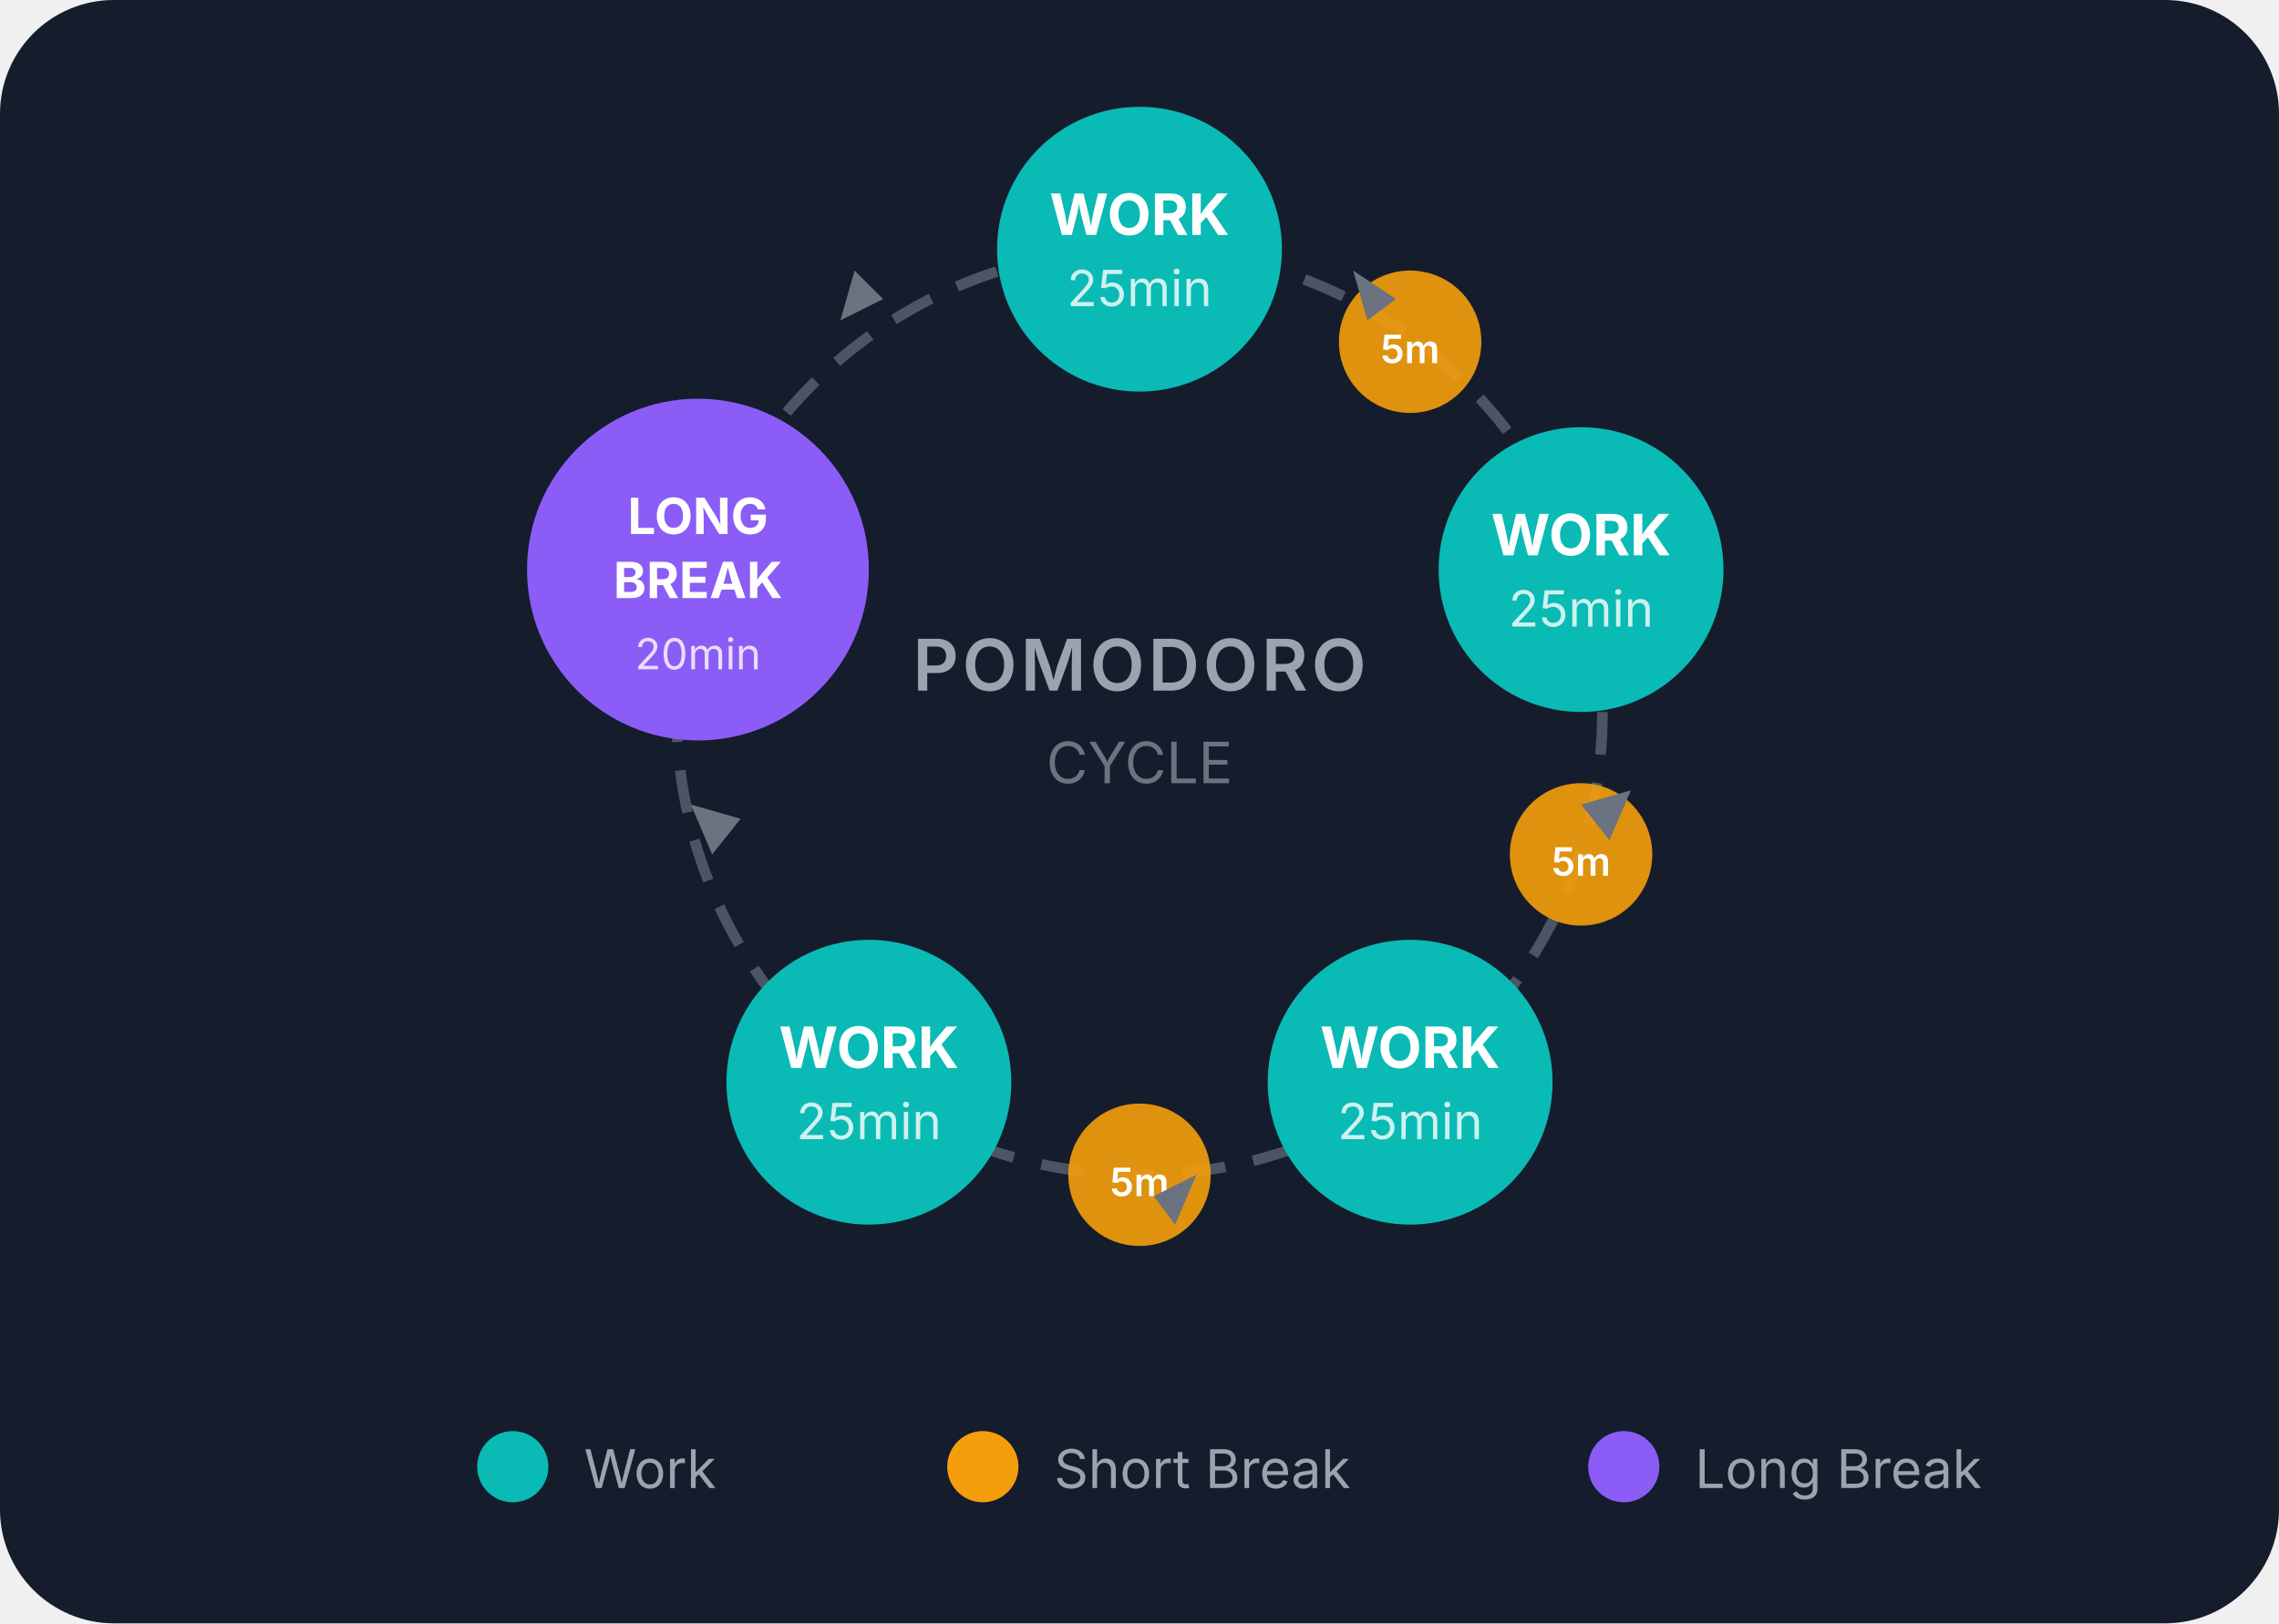
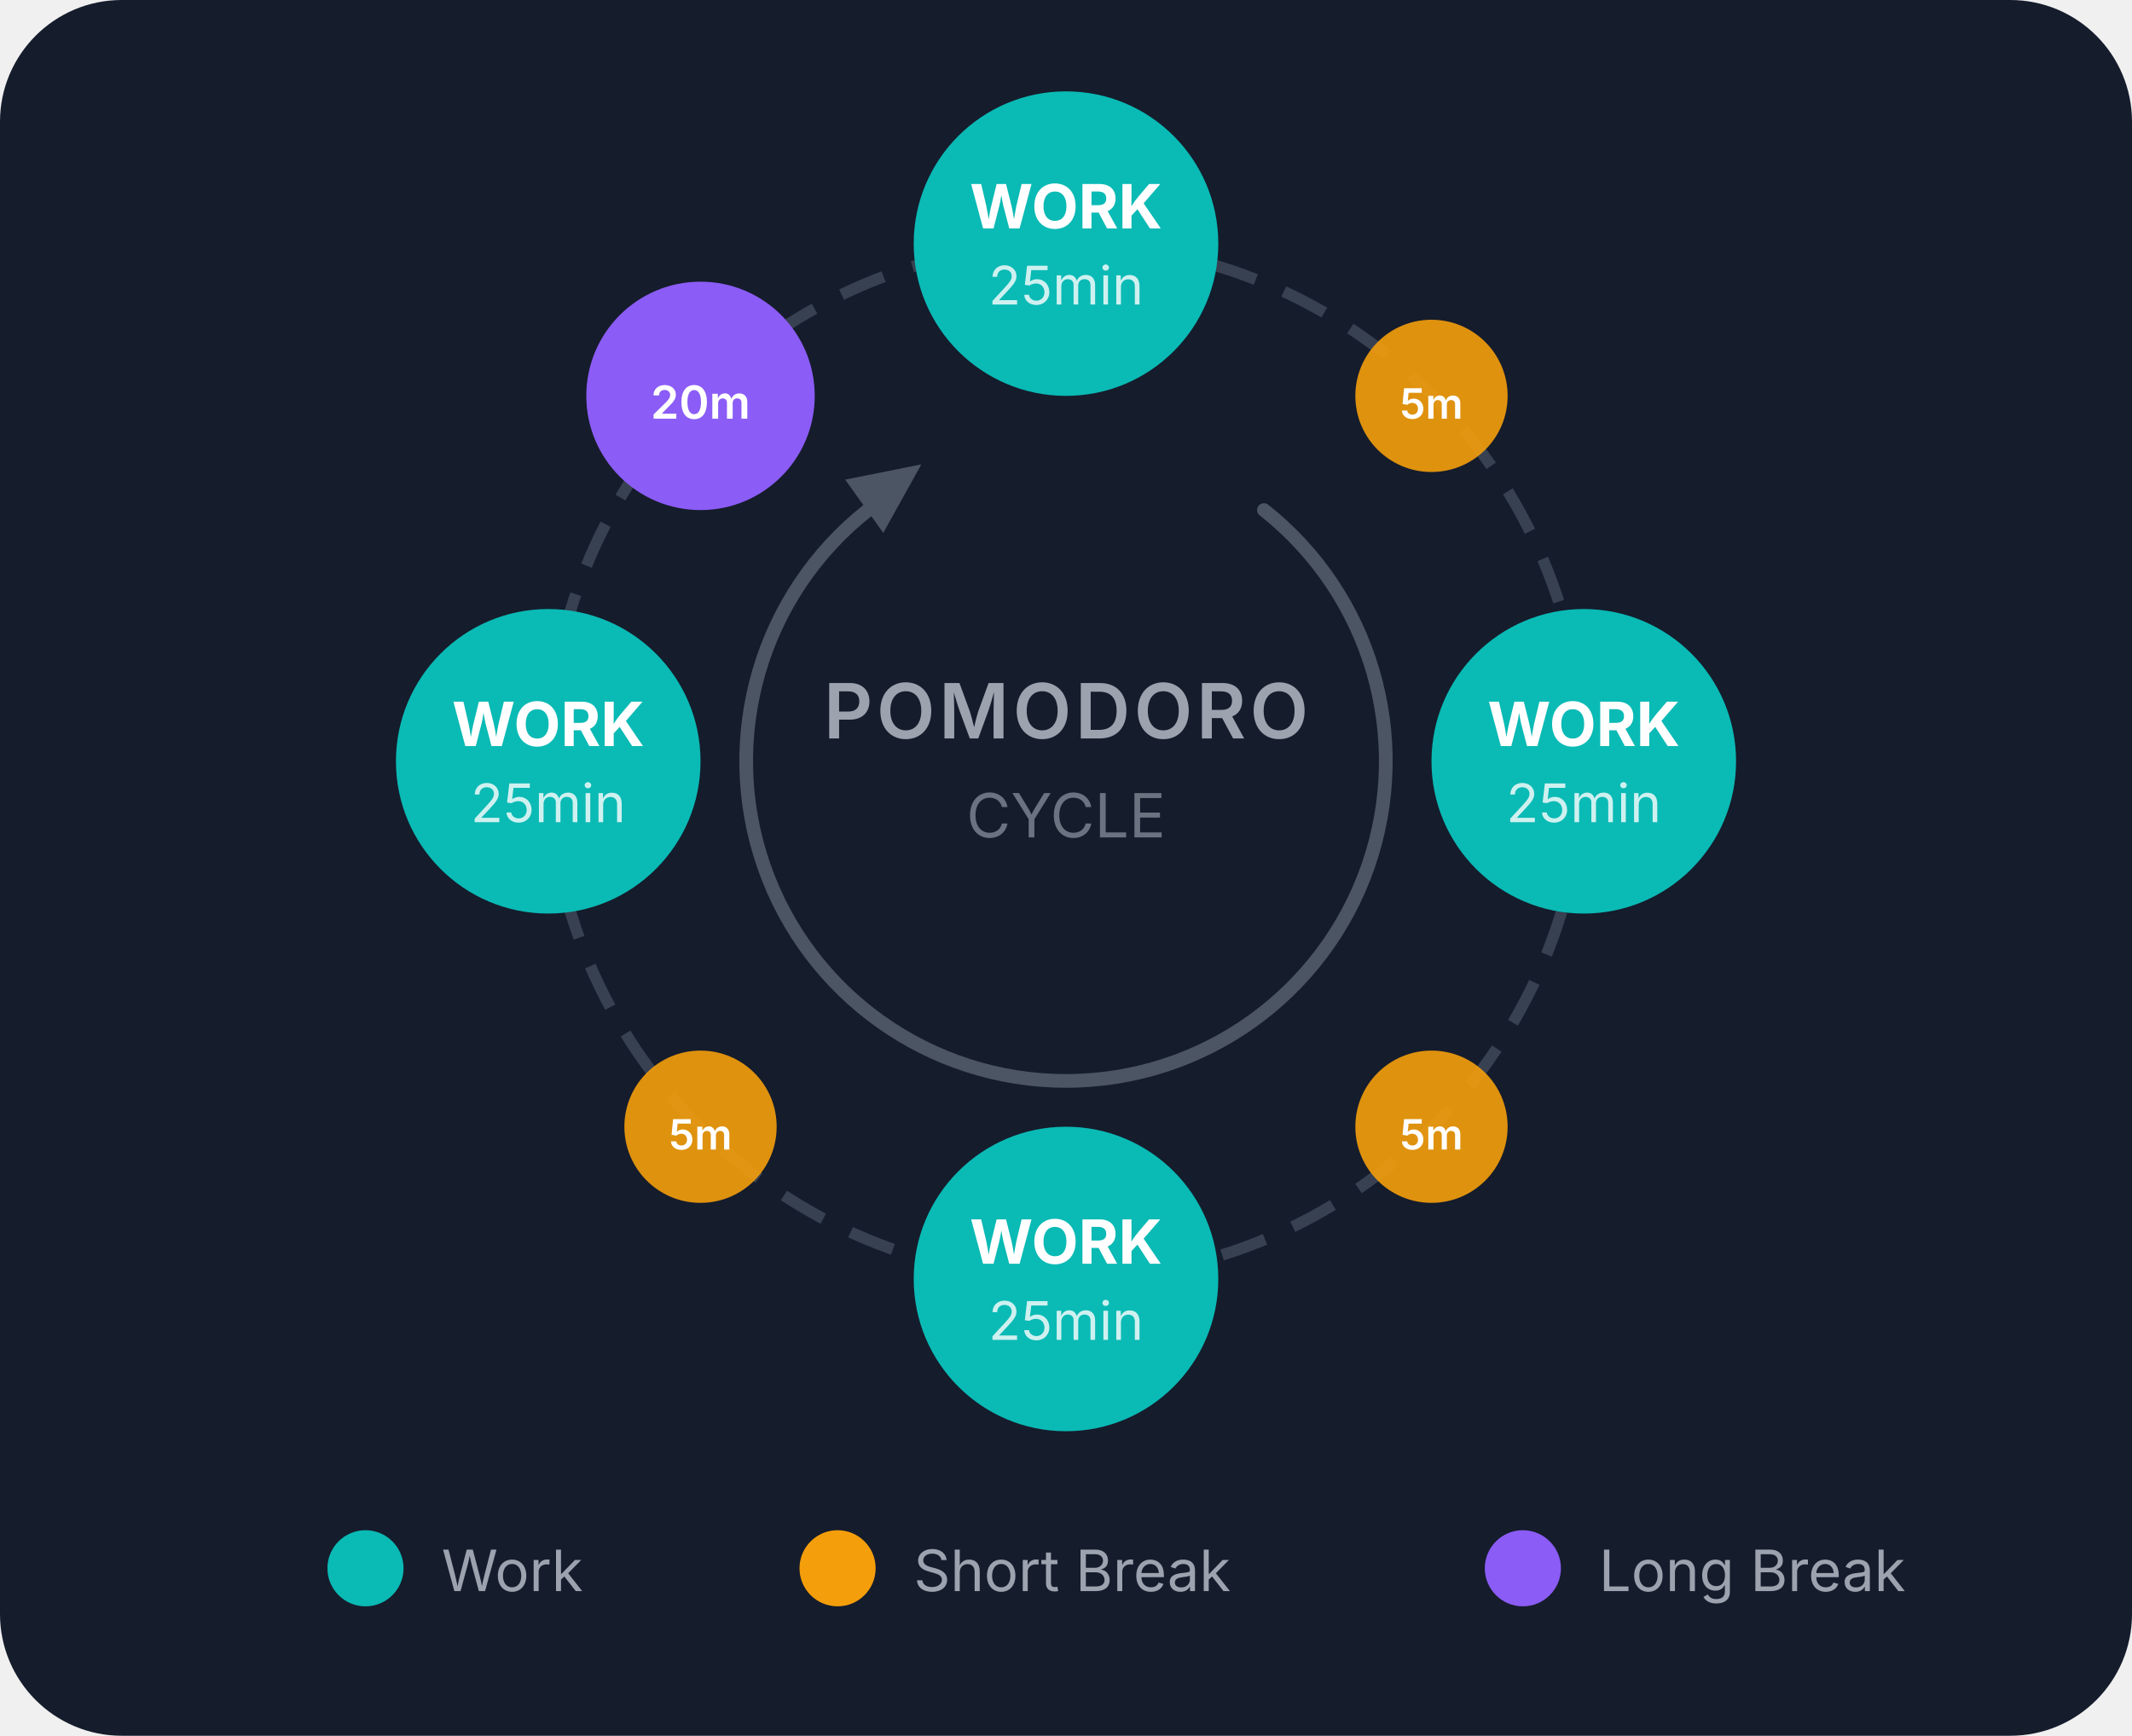
- <svg xmlns="http://www.w3.org/2000/svg" viewBox="0 0 320 228">
-   <rect width="320" height="228" rx="16" fill="#151c2c" />
-   <circle cx="160" cy="100" r="65" fill="none" stroke="#4b5563" stroke-width="1.5" stroke-dasharray="6,4" />
-   <text x="160" y="97" text-anchor="middle" font-family="Inter, sans-serif" font-size="10" fill="#9ca3af" font-weight="600" letter-spacing="0.5">POMODORO</text>
-   <text x="160" y="110" text-anchor="middle" font-family="Inter, sans-serif" font-size="8" fill="#6b7280">CYCLE</text>
-   <circle cx="160" cy="35" r="20" fill="#0abab5" />
-   <text x="160" y="33" text-anchor="middle" font-family="Inter, sans-serif" font-size="8" fill="#fff" font-weight="700">WORK</text>
-   <text x="160" y="43" text-anchor="middle" font-family="Inter, sans-serif" font-size="7" fill="#fff" opacity="0.8">25min</text>
-   <circle cx="198" cy="48" r="10" fill="#f59e0b" opacity="0.9" />
-   <text x="198" y="51" text-anchor="middle" font-family="Inter, sans-serif" font-size="5.5" fill="#fff" font-weight="600">5m</text>
-   <circle cx="222" cy="80" r="20" fill="#0abab5" />
-   <text x="222" y="78" text-anchor="middle" font-family="Inter, sans-serif" font-size="8" fill="#fff" font-weight="700">WORK</text>
-   <text x="222" y="88" text-anchor="middle" font-family="Inter, sans-serif" font-size="7" fill="#fff" opacity="0.8">25min</text>
-   <circle cx="222" cy="120" r="10" fill="#f59e0b" opacity="0.9" />
-   <text x="222" y="123" text-anchor="middle" font-family="Inter, sans-serif" font-size="5.5" fill="#fff" font-weight="600">5m</text>
-   <circle cx="198" cy="152" r="20" fill="#0abab5" />
-   <text x="198" y="150" text-anchor="middle" font-family="Inter, sans-serif" font-size="8" fill="#fff" font-weight="700">WORK</text>
-   <text x="198" y="160" text-anchor="middle" font-family="Inter, sans-serif" font-size="7" fill="#fff" opacity="0.8">25min</text>
-   <circle cx="160" cy="165" r="10" fill="#f59e0b" opacity="0.9" />
-   <text x="160" y="168" text-anchor="middle" font-family="Inter, sans-serif" font-size="5.5" fill="#fff" font-weight="600">5m</text>
-   <circle cx="122" cy="152" r="20" fill="#0abab5" />
-   <text x="122" y="150" text-anchor="middle" font-family="Inter, sans-serif" font-size="8" fill="#fff" font-weight="700">WORK</text>
-   <text x="122" y="160" text-anchor="middle" font-family="Inter, sans-serif" font-size="7" fill="#fff" opacity="0.8">25min</text>
-   <circle cx="98" cy="80" r="24" fill="#8b5cf6" />
-   <text x="98" y="75" text-anchor="middle" font-family="Inter, sans-serif" font-size="7" fill="#fff" font-weight="700">LONG</text>
-   <text x="98" y="84" text-anchor="middle" font-family="Inter, sans-serif" font-size="7" fill="#fff" font-weight="700">BREAK</text>
-   <text x="98" y="94" text-anchor="middle" font-family="Inter, sans-serif" font-size="6" fill="#fff" opacity="0.8">20min</text>
-   <polygon points="196,42 190,38 192,45" fill="#6b7280" />
-   <polygon points="226,118 229,111 222,113" fill="#6b7280" />
-   <polygon points="162,168 168,165 165,172" fill="#6b7280" />
-   <polygon points="100,120 97,113 104,115" fill="#6b7280" />
-   <polygon points="124,42 118,45 120,38" fill="#6b7280" />
-   <circle cx="72" cy="206" r="5" fill="#0abab5" />
-   <text x="82" y="209" font-family="Inter, sans-serif" font-size="7.5" fill="#9ca3af">Work</text>
-   <circle cx="138" cy="206" r="5" fill="#f59e0b" />
-   <text x="148" y="209" font-family="Inter, sans-serif" font-size="7.5" fill="#9ca3af">Short Break</text>
-   <circle cx="228" cy="206" r="5" fill="#8b5cf6" />
-   <text x="238" y="209" font-family="Inter, sans-serif" font-size="7.5" fill="#9ca3af">Long Break</text>
+ <svg xmlns="http://www.w3.org/2000/svg" viewBox="0 0 280 228">
+   <rect width="280" height="228" rx="16" fill="#151c2c" />
+   <circle cx="140" cy="100" r="68" fill="none" stroke="#374151" stroke-width="1.5" stroke-dasharray="6,4" />
+   <text x="140" y="97" text-anchor="middle" font-family="Inter, sans-serif" font-size="10" fill="#9ca3af" font-weight="600" letter-spacing="0.5">POMODORO</text>
+   <text x="140" y="110" text-anchor="middle" font-family="Inter, sans-serif" font-size="8" fill="#6b7280">CYCLE</text>
+   <path d="M 166,67 A 42,42 0 1 1 114,67" fill="none" stroke="#4b5563" stroke-width="1.8" stroke-linecap="round" />
+   <polygon points="121,61 116,70 111,63" fill="#4b5563" />
+   <circle cx="140" cy="32" r="20" fill="#0abab5" />
+   <text x="140" y="30" text-anchor="middle" font-family="Inter, sans-serif" font-size="8" fill="#fff" font-weight="700">WORK</text>
+   <text x="140" y="40" text-anchor="middle" font-family="Inter, sans-serif" font-size="7" fill="#fff" opacity="0.8">25min</text>
+   <circle cx="188" cy="52" r="10" fill="#f59e0b" opacity="0.9" />
+   <text x="188" y="55" text-anchor="middle" font-family="Inter, sans-serif" font-size="5.5" fill="#fff" font-weight="600">5m</text>
+   <circle cx="208" cy="100" r="20" fill="#0abab5" />
+   <text x="208" y="98" text-anchor="middle" font-family="Inter, sans-serif" font-size="8" fill="#fff" font-weight="700">WORK</text>
+   <text x="208" y="108" text-anchor="middle" font-family="Inter, sans-serif" font-size="7" fill="#fff" opacity="0.8">25min</text>
+   <circle cx="188" cy="148" r="10" fill="#f59e0b" opacity="0.9" />
+   <text x="188" y="151" text-anchor="middle" font-family="Inter, sans-serif" font-size="5.5" fill="#fff" font-weight="600">5m</text>
+   <circle cx="140" cy="168" r="20" fill="#0abab5" />
+   <text x="140" y="166" text-anchor="middle" font-family="Inter, sans-serif" font-size="8" fill="#fff" font-weight="700">WORK</text>
+   <text x="140" y="176" text-anchor="middle" font-family="Inter, sans-serif" font-size="7" fill="#fff" opacity="0.8">25min</text>
+   <circle cx="92" cy="148" r="10" fill="#f59e0b" opacity="0.9" />
+   <text x="92" y="151" text-anchor="middle" font-family="Inter, sans-serif" font-size="5.5" fill="#fff" font-weight="600">5m</text>
+   <circle cx="72" cy="100" r="20" fill="#0abab5" />
+   <text x="72" y="98" text-anchor="middle" font-family="Inter, sans-serif" font-size="8" fill="#fff" font-weight="700">WORK</text>
+   <text x="72" y="108" text-anchor="middle" font-family="Inter, sans-serif" font-size="7" fill="#fff" opacity="0.8">25min</text>
+   <circle cx="92" cy="52" r="15" fill="#8b5cf6" />
+   <text x="92" y="55" text-anchor="middle" font-family="Inter, sans-serif" font-size="6" fill="#fff" font-weight="600">20m</text>
+   <circle cx="48" cy="206" r="5" fill="#0abab5" />
+   <text x="58" y="209" font-family="Inter, sans-serif" font-size="7.5" fill="#9ca3af">Work</text>
+   <circle cx="110" cy="206" r="5" fill="#f59e0b" />
+   <text x="120" y="209" font-family="Inter, sans-serif" font-size="7.5" fill="#9ca3af">Short Break</text>
+   <circle cx="200" cy="206" r="5" fill="#8b5cf6" />
+   <text x="210" y="209" font-family="Inter, sans-serif" font-size="7.5" fill="#9ca3af">Long Break</text>
</svg>
